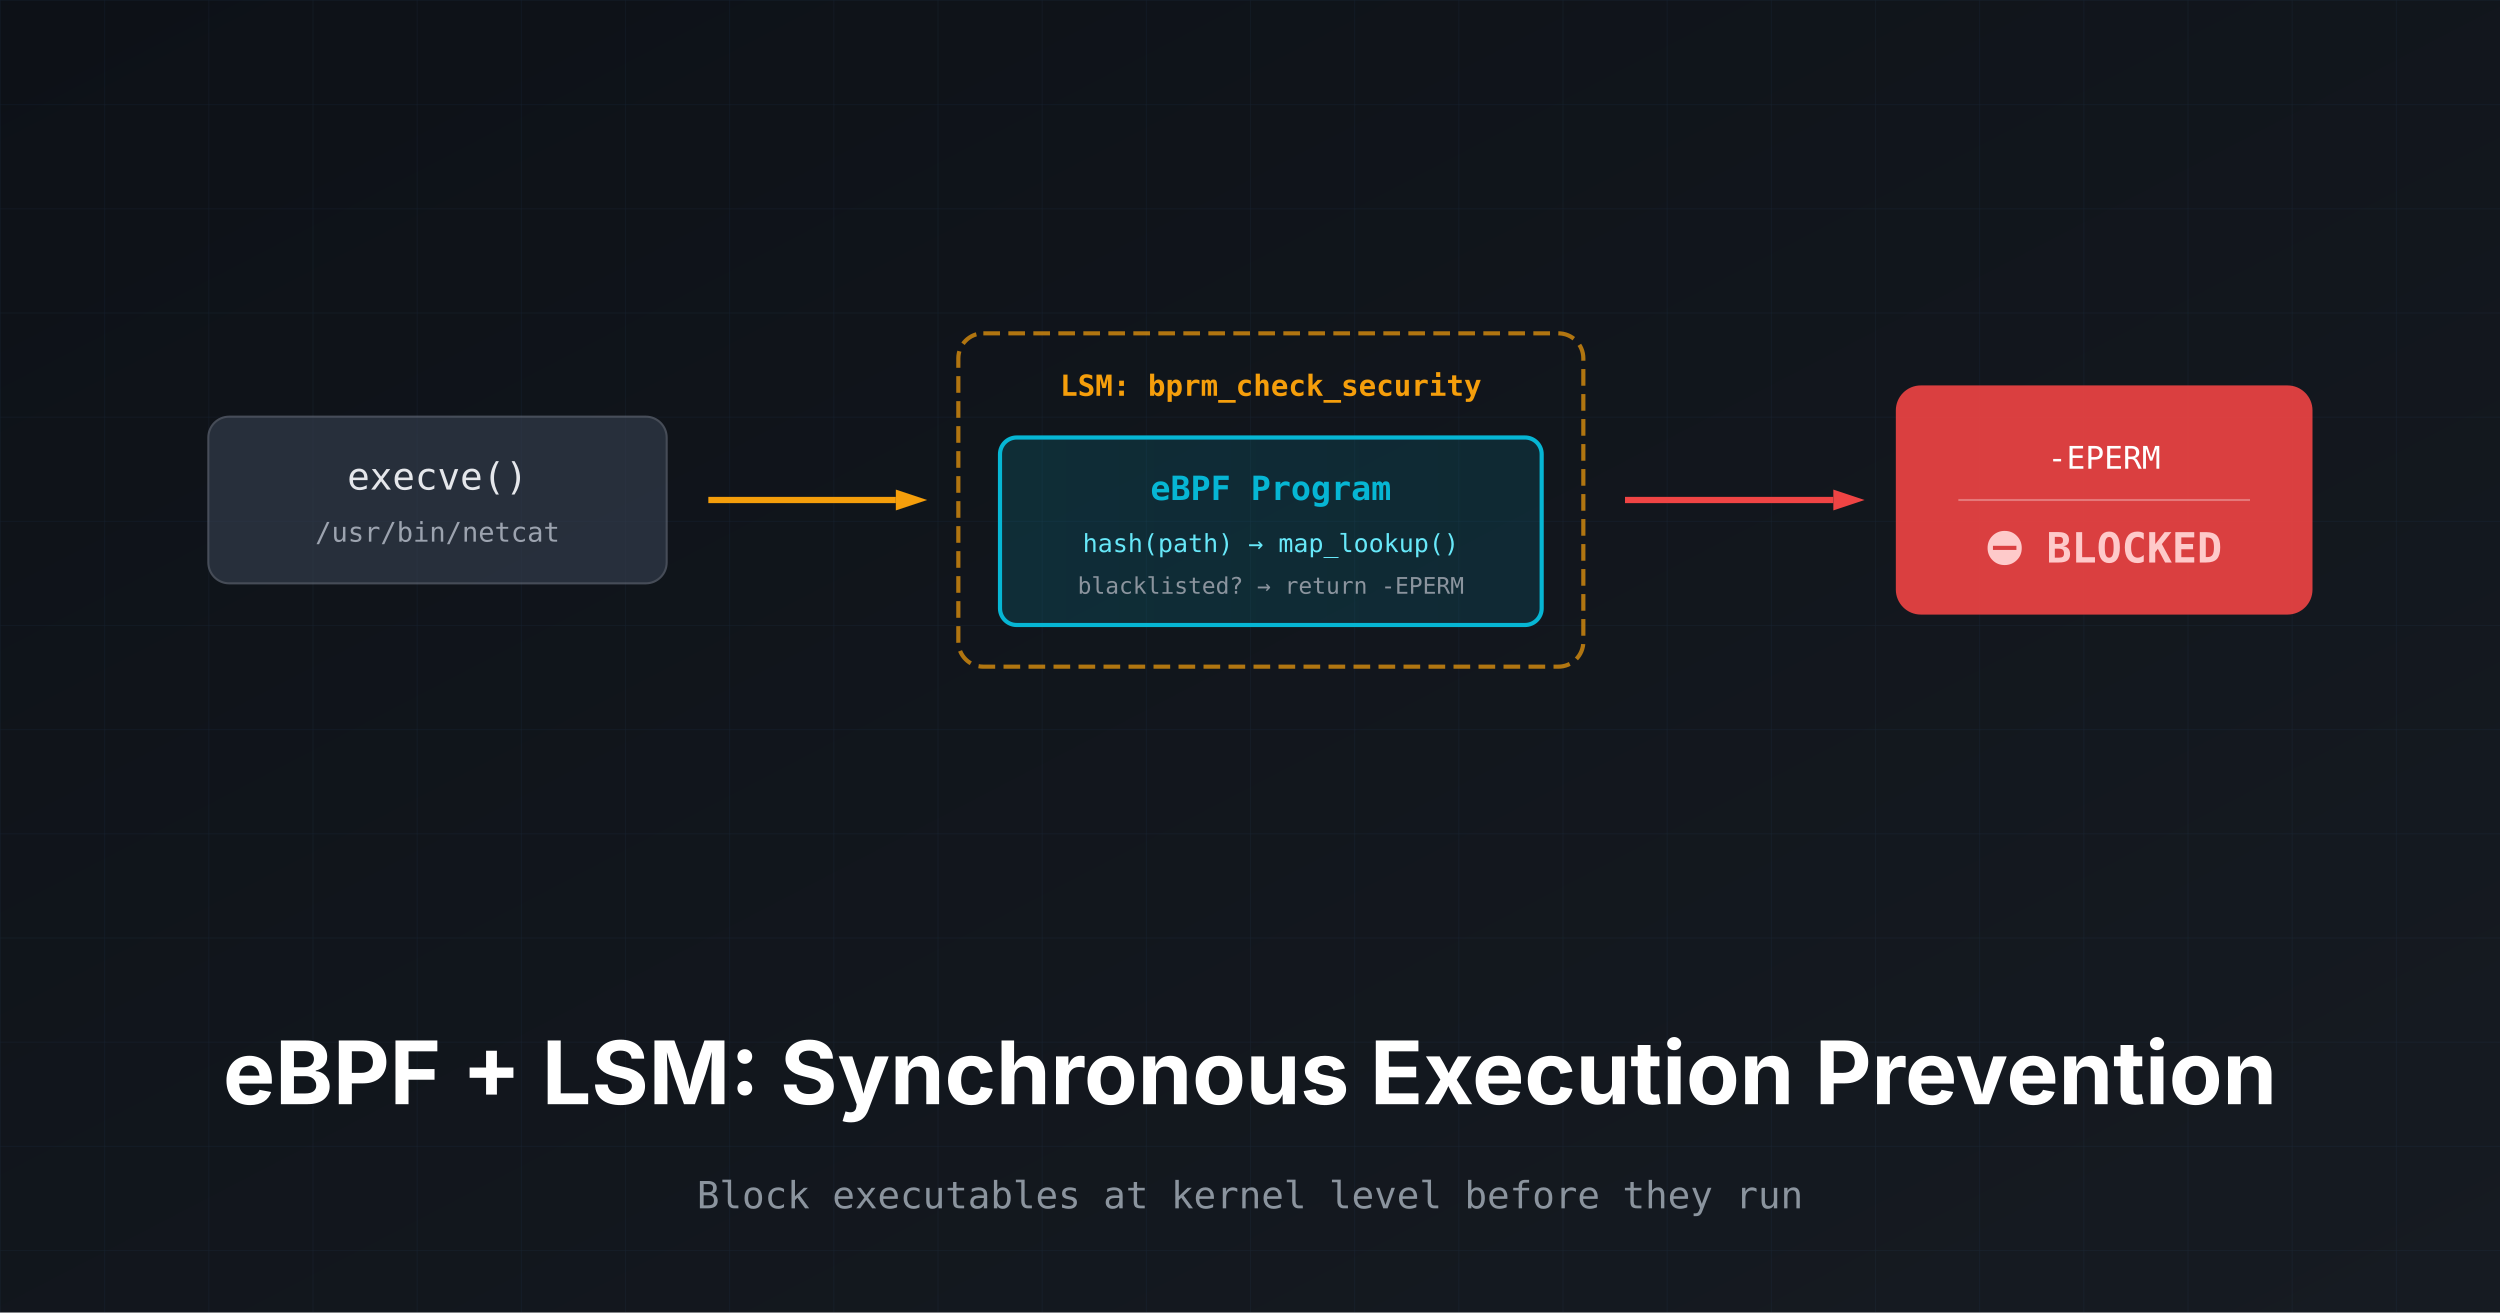
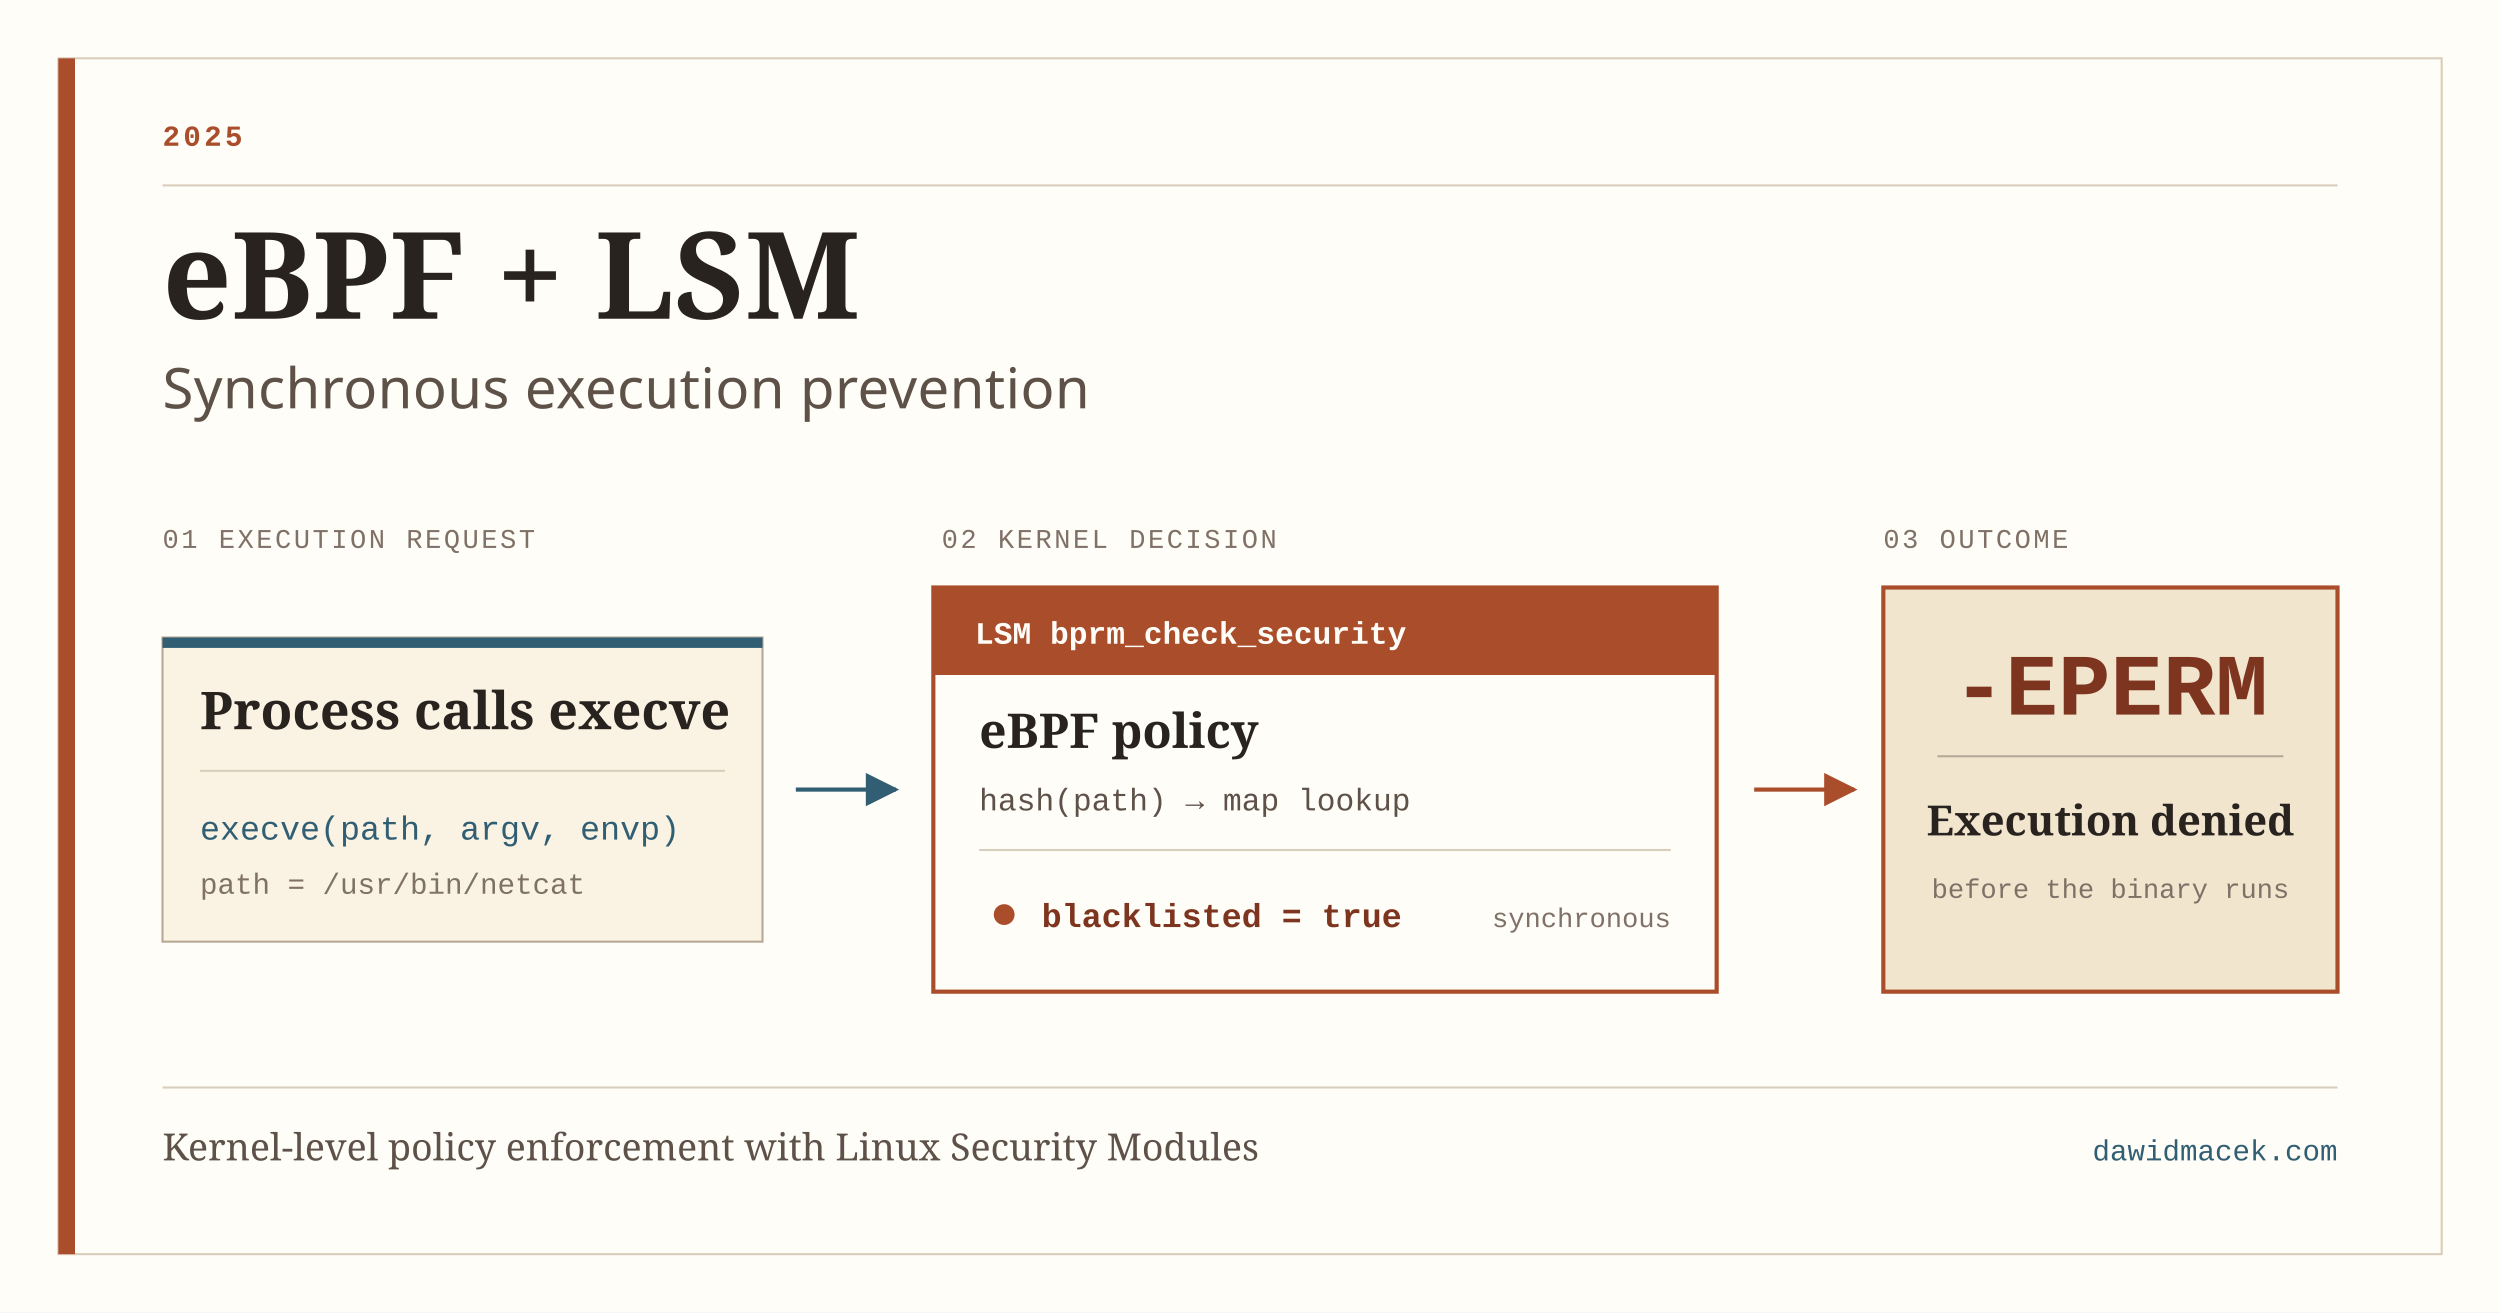
- <svg xmlns="http://www.w3.org/2000/svg" viewBox="0 0 1200 630" width="1200" height="630">
+ <svg xmlns="http://www.w3.org/2000/svg" viewBox="0 0 1200 630" width="1200" height="630" role="img" aria-labelledby="title desc">
  <defs>
-     <linearGradient id="bgGrad" x1="0%" y1="0%" x2="100%" y2="100%">
-       <stop offset="0%" style="stop-color:#0d1117" />
-       <stop offset="100%" style="stop-color:#161b22" />
-     </linearGradient>
-     <linearGradient id="blockedGrad" x1="0%" y1="0%" x2="0%" y2="100%">
-       <stop offset="0%" style="stop-color:#ef4444" />
-       <stop offset="100%" style="stop-color:#b91c1c" />
-     </linearGradient>
-     <linearGradient id="ebpfGrad" x1="0%" y1="0%" x2="100%" y2="0%">
-       <stop offset="0%" style="stop-color:#06b6d4" />
-       <stop offset="100%" style="stop-color:#0891b2" />
-     </linearGradient>
-     <filter id="glow" x="-50%" y="-50%" width="200%" height="200%">
-       <feGaussianBlur stdDeviation="4" result="coloredBlur" />
-       <feMerge>
-         <feMergeNode in="coloredBlur" />
-         <feMergeNode in="SourceGraphic" />
-       </feMerge>
-     </filter>
-     <filter id="strongGlow" x="-50%" y="-50%" width="200%" height="200%">
-       <feGaussianBlur stdDeviation="8" result="coloredBlur" />
-       <feMerge>
-         <feMergeNode in="coloredBlur" />
-         <feMergeNode in="SourceGraphic" />
-       </feMerge>
-     </filter>
-     <marker id="arrowhead" markerWidth="12" markerHeight="9" refX="10" refY="4.5" orient="auto">
-       <polygon points="0 0, 12 4.5, 0 9" fill="#f59e0b" />
+     <marker id="arrow-rust" viewBox="0 0 10 10" refX="9" refY="5" markerWidth="8" markerHeight="8" orient="auto-start-reverse">
+       <path d="M 0 0 L 10 5 L 0 10 z" fill="#aa4d2b" />
+     </marker>
+     <marker id="arrow-blue" viewBox="0 0 10 10" refX="9" refY="5" markerWidth="8" markerHeight="8" orient="auto-start-reverse">
+       <path d="M 0 0 L 10 5 L 0 10 z" fill="#315e73" />
    </marker>
  </defs>
-   <rect width="1200" height="630" fill="url(#bgGrad)" />
-   <g opacity="0.08">
-     <pattern id="grid" width="50" height="50" patternUnits="userSpaceOnUse">
-       <path d="M 50 0 L 0 0 0 50" fill="none" stroke="#58a6ff" stroke-width="0.5" />
-     </pattern>
-     <rect width="1200" height="630" fill="url(#grid)" />
-   </g>
-   <g transform="translate(100, 200)">
-     <rect x="0" y="0" width="220" height="80" rx="10" fill="#374151" opacity="0.6" stroke="#6b7280" stroke-width="1" />
-     <text x="110" y="35" fill="#e5e7eb" font-family="monospace" font-size="18" text-anchor="middle">execve()</text>
-     <text x="110" y="60" fill="#9ca3af" font-family="monospace" font-size="13" text-anchor="middle">/usr/bin/netcat</text>
-   </g>
-   <line x1="340" y1="240" x2="430" y2="240" stroke="#f59e0b" stroke-width="3" />
-   <polygon points="430,235 430,245 445,240" fill="#f59e0b" />
-   <g transform="translate(460, 160)">
-     <rect x="0" y="0" width="300" height="160" rx="12" fill="none" stroke="#f59e0b" stroke-width="2" stroke-dasharray="8,4" opacity="0.7" />
-     <text x="150" y="30" fill="#f59e0b" font-family="monospace" font-size="14" text-anchor="middle" font-weight="bold">LSM: bprm_check_security</text>
-     <rect x="20" y="50" width="260" height="90" rx="8" fill="url(#ebpfGrad)" opacity="0.15" />
-     <rect x="20" y="50" width="260" height="90" rx="8" fill="none" stroke="#06b6d4" stroke-width="2" />
-     <text x="150" y="80" fill="#06b6d4" font-family="monospace" font-size="16" text-anchor="middle" font-weight="bold">eBPF Program</text>
-     <text x="150" y="105" fill="#67e8f9" font-family="monospace" font-size="12" text-anchor="middle">hash(path) → map_lookup()</text>
-     <text x="150" y="125" fill="#8b949e" font-family="monospace" font-size="11" text-anchor="middle">blacklisted? → return -EPERM</text>
-   </g>
-   <line x1="780" y1="240" x2="880" y2="240" stroke="#ef4444" stroke-width="3" />
-   <polygon points="880,235 880,245 895,240" fill="#ef4444" />
-   <g transform="translate(910, 185)">
-     <rect x="0" y="0" width="200" height="110" rx="12" fill="#ef4444" opacity="0.9" />
-     <text x="100" y="40" fill="#fff" font-family="monospace" font-size="15" text-anchor="middle">-EPERM</text>
-     <line x1="30" y1="55" x2="170" y2="55" stroke="#fff" stroke-width="1" opacity="0.3" />
-     <text x="100" y="85" fill="#fecaca" font-family="monospace" font-size="20" text-anchor="middle" font-weight="bold">⛔ BLOCKED</text>
-   </g>
-   <text x="600" y="530" fill="#ffffff" font-family="system-ui, -apple-system, sans-serif" font-size="42" text-anchor="middle" font-weight="bold">
-     eBPF + LSM: Synchronous Execution Prevention
-   </text>
-   <text x="600" y="580" fill="#8b949e" font-family="monospace" font-size="18" text-anchor="middle">
-     Block executables at kernel level before they run
-   </text>
+   <rect width="1200" height="630" fill="#fffdf8" />
+   <rect x="28" y="28" width="1144" height="574" fill="none" stroke="#d9cdbb" />
+   <rect x="28" y="28" width="8" height="574" fill="#aa4d2b" />
+   <text x="78" y="70" fill="#aa4d2b" font-family="Consolas, 'Liberation Mono', Menlo, monospace" font-size="14" font-weight="700" letter-spacing="1.6">2025</text>
+   <line x1="78" y1="89" x2="1122" y2="89" stroke="#d9cdbb" />
+   <text x="78" y="153" fill="#29231f" font-family="Charter, 'Iowan Old Style', Georgia, serif" font-size="58" font-weight="700">eBPF + LSM</text>
+   <text x="78" y="196" fill="#5d5148" font-family="Avenir Next, Avenir, 'Segoe UI', sans-serif" font-size="27" letter-spacing="0.2">Synchronous execution prevention</text>
+   <text x="78" y="263" fill="#807167" font-family="Consolas, 'Liberation Mono', Menlo, monospace" font-size="13" letter-spacing="1.2">01  EXECUTION REQUEST</text>
+   <text x="452" y="263" fill="#807167" font-family="Consolas, 'Liberation Mono', Menlo, monospace" font-size="13" letter-spacing="1.2">02  KERNEL DECISION</text>
+   <text x="904" y="263" fill="#807167" font-family="Consolas, 'Liberation Mono', Menlo, monospace" font-size="13" letter-spacing="1.2">03  OUTCOME</text>
+   <rect x="78" y="306" width="288" height="146" fill="#faf3e3" stroke="#b7a895" />
+   <rect x="78" y="306" width="288" height="5" fill="#315e73" />
+   <text x="96" y="350" fill="#29231f" font-family="Charter, 'Iowan Old Style', Georgia, serif" font-size="25" font-weight="700">Process calls execve</text>
+   <line x1="96" y1="370" x2="348" y2="370" stroke="#d9cdbb" />
+   <text x="96" y="403" fill="#315e73" font-family="Consolas, 'Liberation Mono', Menlo, monospace" font-size="16">execve(path, argv, envp)</text>
+   <text x="96" y="429" fill="#807167" font-family="Consolas, 'Liberation Mono', Menlo, monospace" font-size="14">path = /usr/bin/netcat</text>
+   <line x1="382" y1="379" x2="430" y2="379" stroke="#315e73" stroke-width="2" marker-end="url(#arrow-blue)" />
+   <rect x="448" y="282" width="376" height="194" fill="#fffdf8" stroke="#aa4d2b" stroke-width="2" />
+   <rect x="448" y="282" width="376" height="42" fill="#aa4d2b" />
+   <text x="468" y="309" fill="#fffdf8" font-family="Consolas, 'Liberation Mono', Menlo, monospace" font-size="15" font-weight="700">LSM  bprm_check_security</text>
+   <text x="470" y="359" fill="#29231f" font-family="Charter, 'Iowan Old Style', Georgia, serif" font-size="23" font-weight="700">eBPF policy</text>
+   <text x="470" y="389" fill="#5d5148" font-family="Consolas, 'Liberation Mono', Menlo, monospace" font-size="15">hash(path)  →  map lookup</text>
+   <line x1="470" y1="408" x2="802" y2="408" stroke="#d9cdbb" />
+   <circle cx="482" cy="439" r="5" fill="#aa4d2b" />
+   <text x="500" y="445" fill="#7e351f" font-family="Consolas, 'Liberation Mono', Menlo, monospace" font-size="16" font-weight="700">blacklisted = true</text>
+   <text x="802" y="445" fill="#807167" font-family="Consolas, 'Liberation Mono', Menlo, monospace" font-size="13" text-anchor="end">synchronous</text>
+   <line x1="842" y1="379" x2="890" y2="379" stroke="#aa4d2b" stroke-width="2" marker-end="url(#arrow-rust)" />
+   <rect x="904" y="282" width="218" height="194" fill="#f1e5ce" stroke="#aa4d2b" stroke-width="2" />
+   <text x="1013" y="343" fill="#7e351f" font-family="Consolas, 'Liberation Mono', Menlo, monospace" font-size="42" font-weight="700" text-anchor="middle">-EPERM</text>
+   <line x1="930" y1="363" x2="1096" y2="363" stroke="#b7a895" />
+   <text x="1013" y="401" fill="#29231f" font-family="Charter, 'Iowan Old Style', Georgia, serif" font-size="20" font-weight="700" text-anchor="middle">Execution denied</text>
+   <text x="1013" y="431" fill="#807167" font-family="Consolas, 'Liberation Mono', Menlo, monospace" font-size="13" text-anchor="middle">before the binary runs</text>
+   <line x1="78" y1="522" x2="1122" y2="522" stroke="#d9cdbb" />
+   <text x="78" y="557" fill="#5d5148" font-family="Charter, 'Iowan Old Style', Georgia, serif" font-size="18">Kernel-level policy enforcement with Linux Security Modules</text>
+   <text x="1122" y="557" fill="#315e73" font-family="Consolas, 'Liberation Mono', Menlo, monospace" font-size="14" text-anchor="end">dawidmacek.com</text>
</svg>
